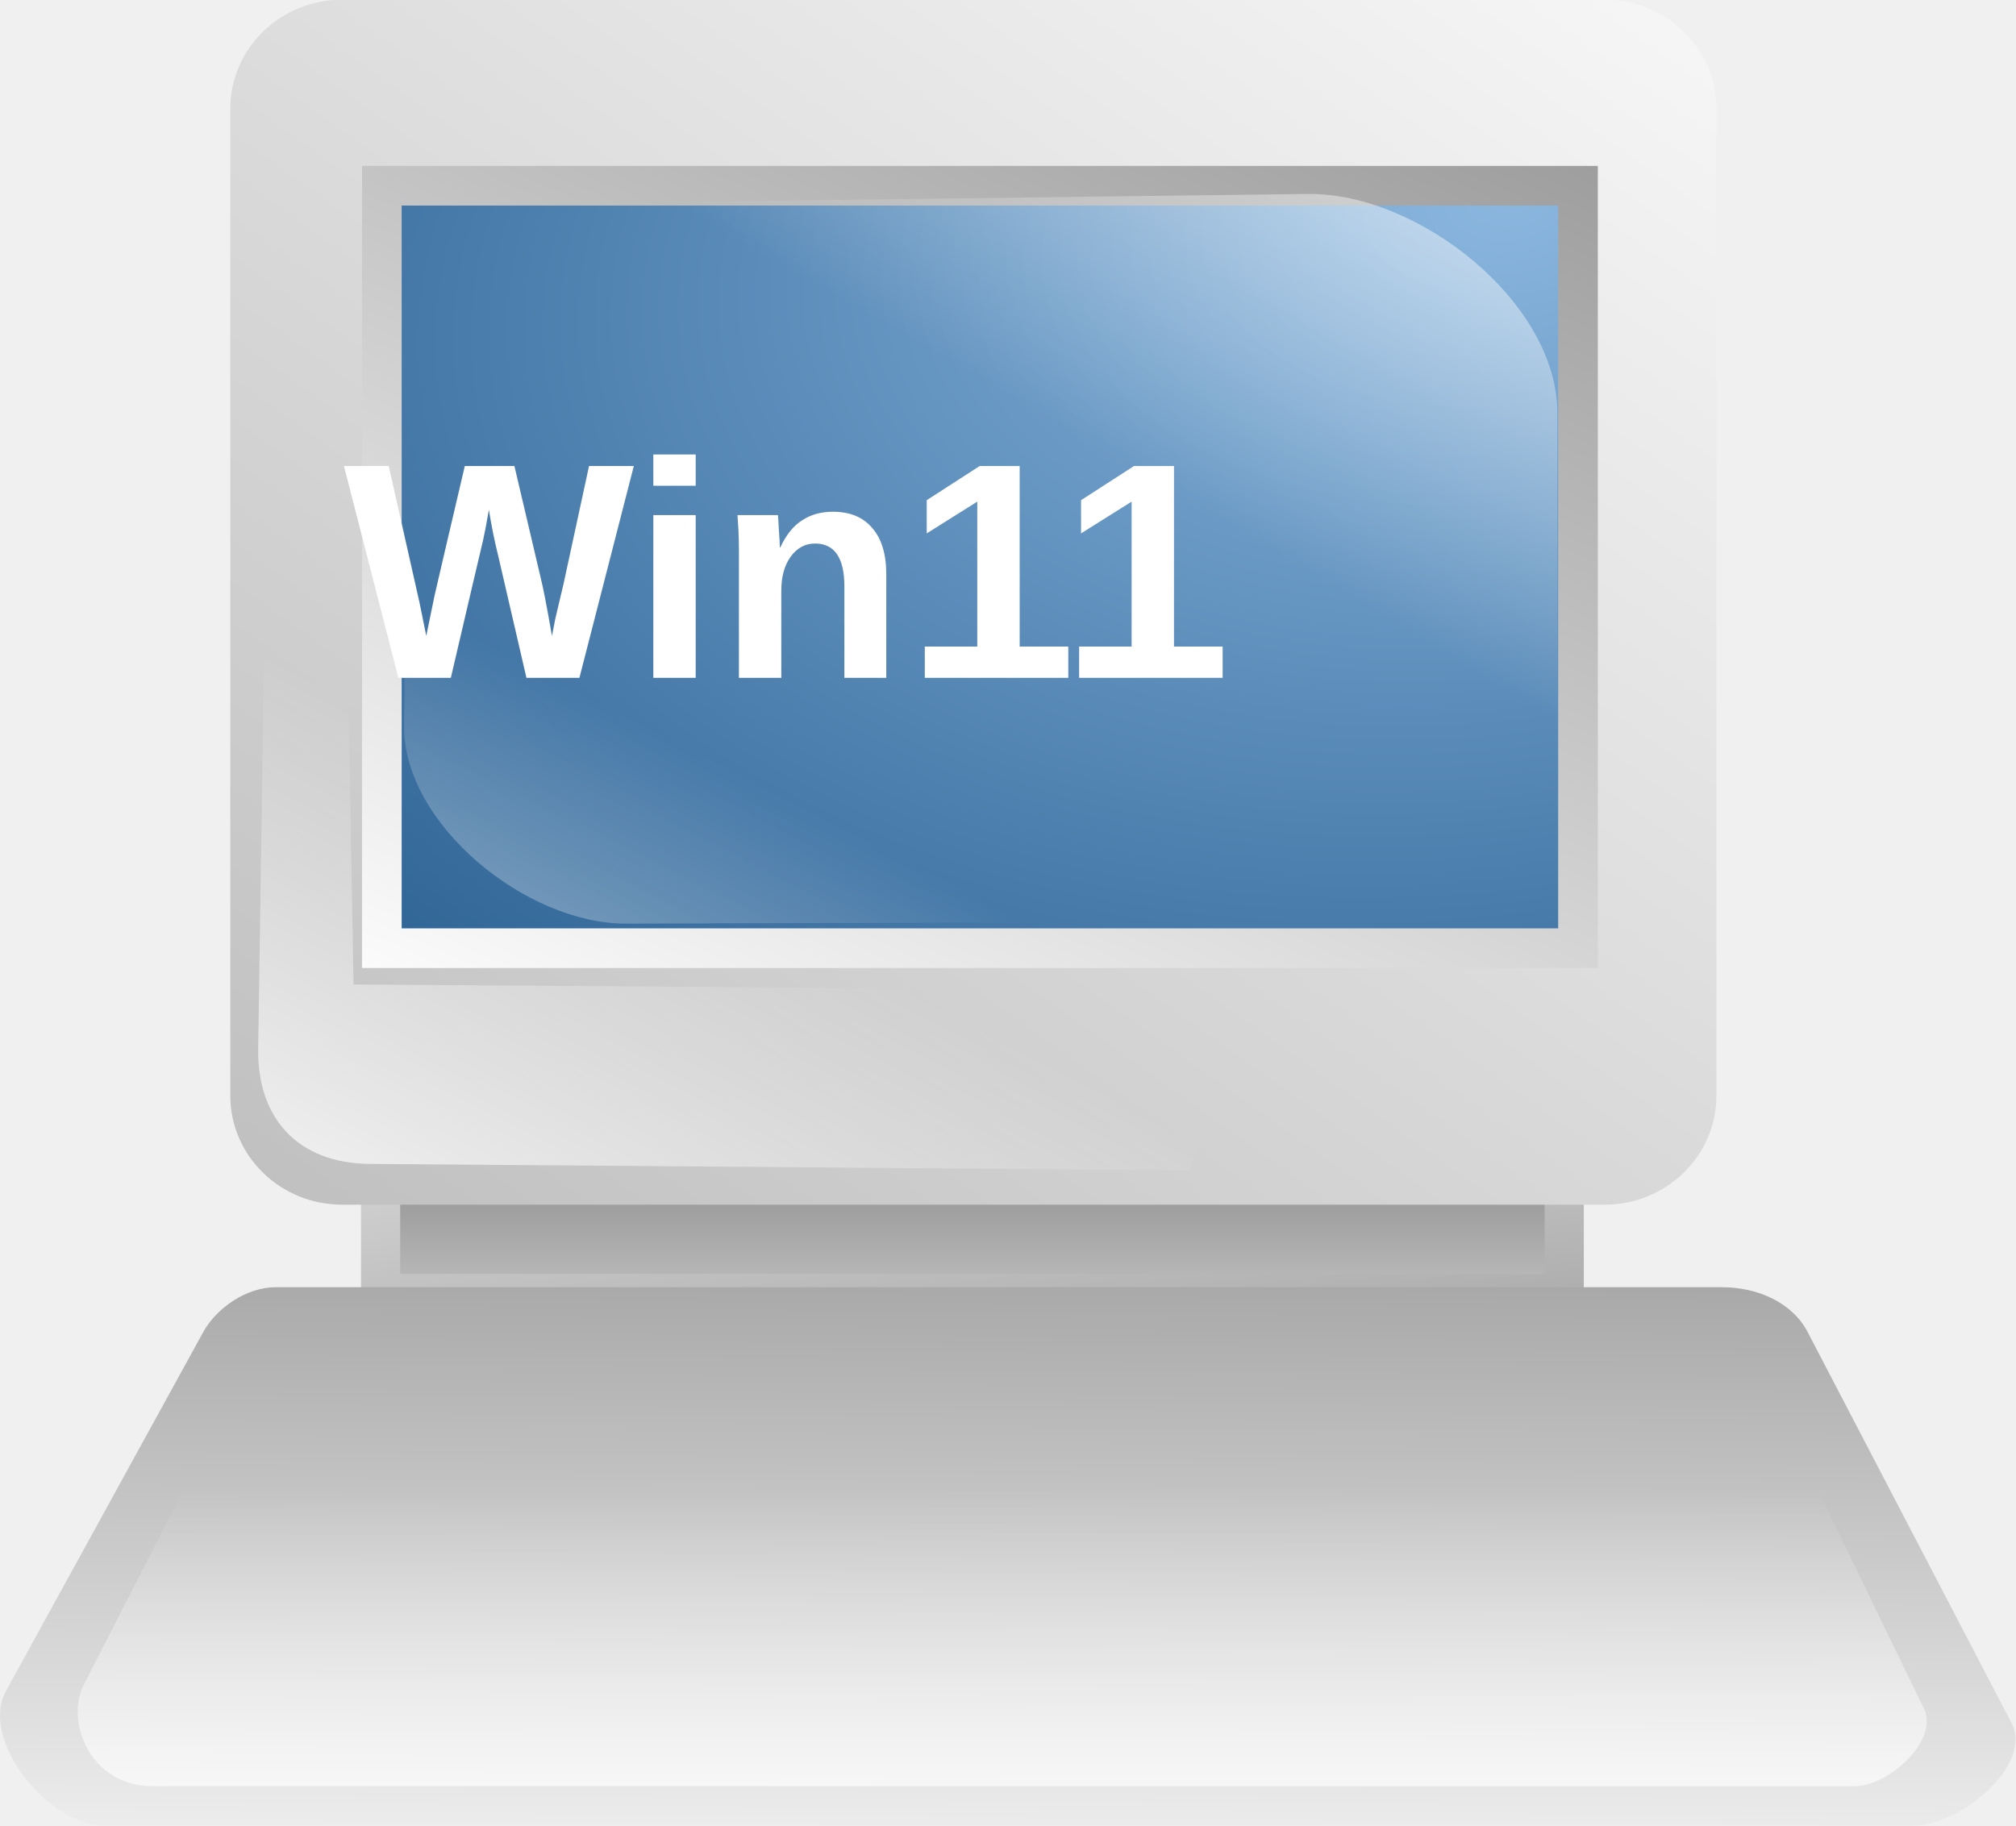
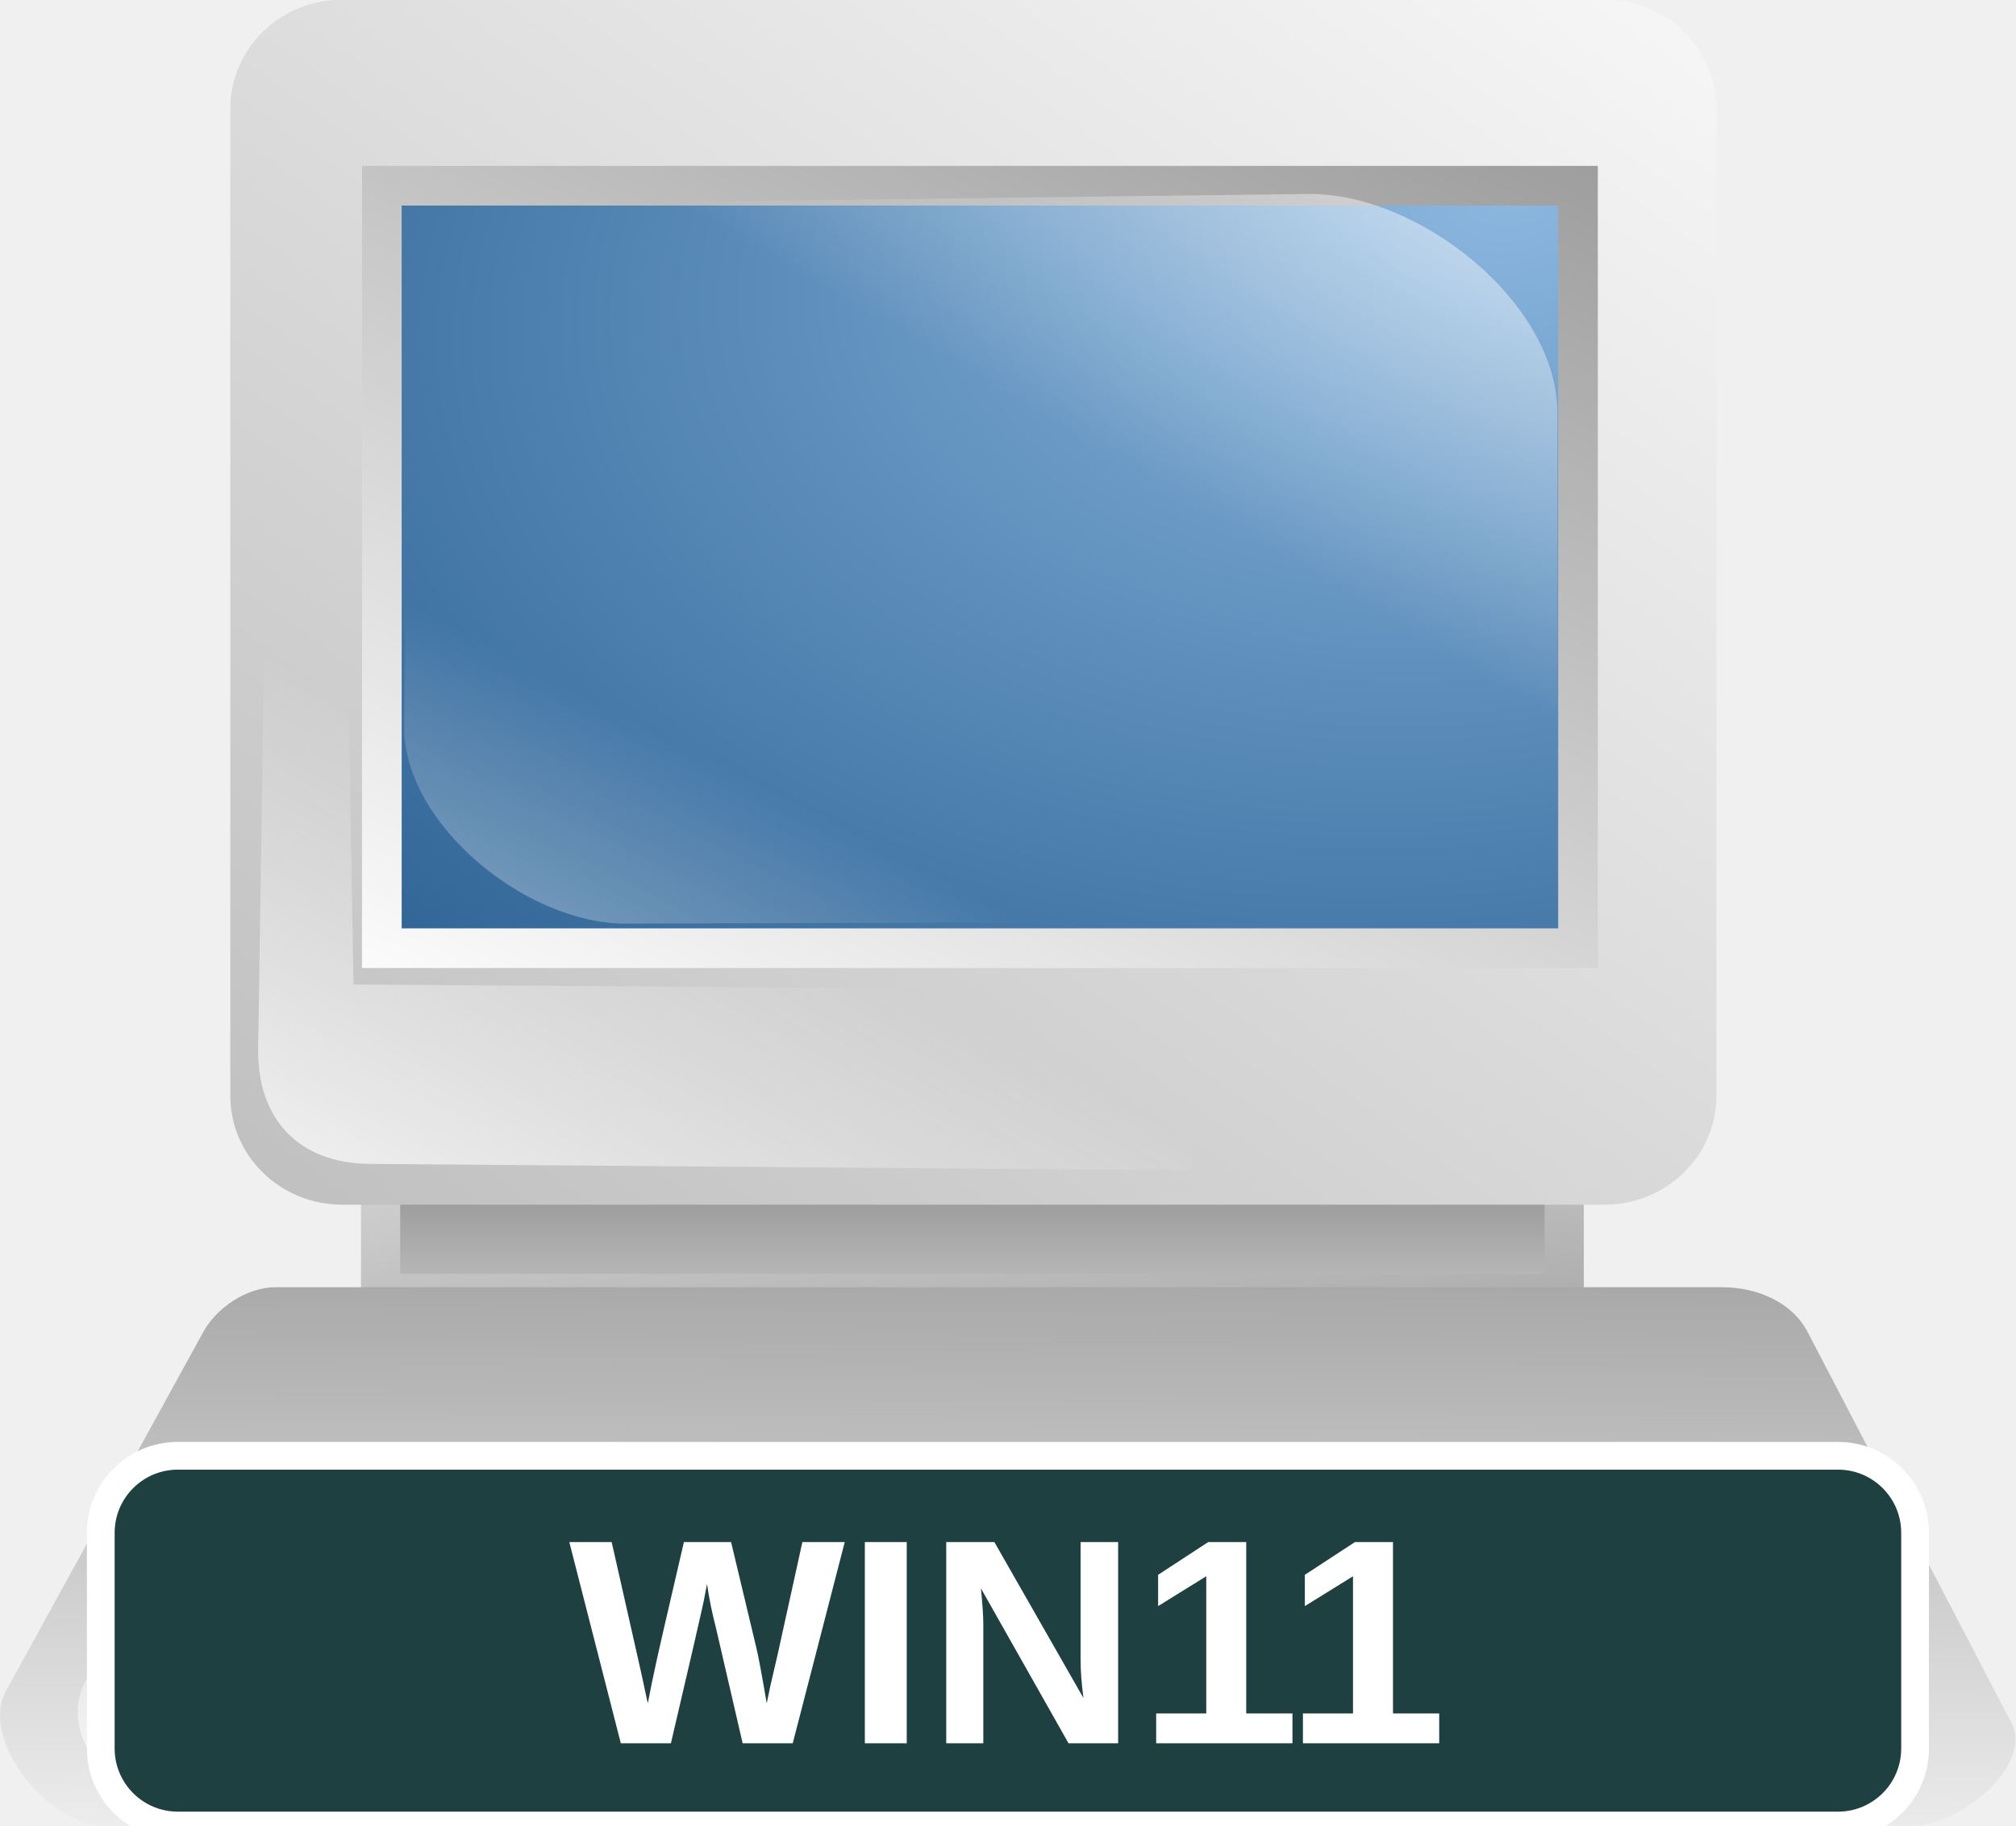
<svg xmlns="http://www.w3.org/2000/svg" xmlns:xlink="http://www.w3.org/1999/xlink" height="59.254" id="Andysvg" version="1.0" width="65.415" x="0" y="0">
  <defs id="defs3">
    <linearGradient id="linearGradient1806">
      <stop id="stop1807" offset="0" style="stop-color:#000000;stop-opacity:0.351;" />
      <stop id="stop3276" offset="0.65" style="stop-color:#000000;stop-opacity:0.134;" />
      <stop id="stop1808" offset="1" style="stop-color:#000000;stop-opacity:0;" />
    </linearGradient>
    <radialGradient cx="42.007" cy="39.008" fx="42.281" fy="39.41" id="radialGradient1977" r="11.574" xlink:href="#linearGradient1806" gradientUnits="userSpaceOnUse" />
    <linearGradient id="linearGradient893">
      <stop id="stop895" offset="0" style="stop-color:#000;stop-opacity:1;" />
      <stop id="stop896" offset="1" style="stop-color:#fff;stop-opacity:1;" />
    </linearGradient>
    <linearGradient id="linearGradient1317">
      <stop id="stop1318" offset="0" style="stop-color:#000000;stop-opacity:0.529;" />
      <stop id="stop1320" offset="0.5" style="stop-color:#000000;stop-opacity:0.174;" />
      <stop id="stop1319" offset="1" style="stop-color:#000000;stop-opacity:0;" />
    </linearGradient>
    <linearGradient id="linearGradient1133">
      <stop id="stop1134" offset="0" style="stop-color:#8bb7df;stop-opacity:1;" />
      <stop id="stop1136" offset="0.762" style="stop-color:#2a6092;stop-opacity:1;" />
      <stop id="stop1135" offset="1" style="stop-color:#375e82;stop-opacity:1;" />
    </linearGradient>
    <linearGradient id="linearGradient1098">
      <stop id="stop1099" offset="0" style="stop-color:#ffffff;stop-opacity:1;" />
      <stop id="stop1101" offset="0.5" style="stop-color:#ffffff;stop-opacity:0.223;" />
      <stop id="stop1102" offset="0.599" style="stop-color:#ffffff;stop-opacity:0;" />
      <stop id="stop1100" offset="1" style="stop-color:#ffffff;stop-opacity:0.603;" />
    </linearGradient>
    <linearGradient id="linearGradient902">
      <stop id="stop903" offset="0" style="stop-color:#000000;stop-opacity:0;" />
      <stop id="stop904" offset="1" style="stop-color:#000000;stop-opacity:0.22;" />
    </linearGradient>
    <linearGradient id="linearGradient892">
      <stop id="stop893" offset="0" style="stop-color:#ffffff;stop-opacity:0;" />
      <stop id="stop894" offset="1" style="stop-color:#fff;stop-opacity:1;" />
    </linearGradient>
    <linearGradient id="linearGradient888">
      <stop id="stop889" offset="0" style="stop-color:#626262;stop-opacity:1;" />
      <stop id="stop890" offset="1" style="stop-color:#fff;stop-opacity:1;" />
    </linearGradient>
    <linearGradient id="linearGradient891" x1="92.438" x2="27.674" xlink:href="#linearGradient888" y1="-3.91" y2="91.077" gradientTransform="matrix(0.8184166,0,0,0.530237,-9.882768,-14.58961)" gradientUnits="userSpaceOnUse" />
    <linearGradient id="linearGradient901" xlink:href="#linearGradient1806" gradientTransform="matrix(0.8517959,0,0,0.5754549,70.87534,-17.35149)" x1="9.492" y1="22.862" x2="41.72" y2="22.862" gradientUnits="userSpaceOnUse" />
    <linearGradient id="linearGradient905" x1="-77.726" x2="95.644" xlink:href="#linearGradient888" y1="208.44" y2="11.699" gradientTransform="matrix(0.7314635,0,0,0.5932693,-9.882769,-14.58962)" gradientUnits="userSpaceOnUse" />
    <radialGradient cx="60.005" cy="56.486" fx="72.108" fy="39.288" id="radialGradient1132" r="68.589" xlink:href="#linearGradient1133" gradientTransform="matrix(0.8184166,0,0,0.530237,-9.882768,-14.58961)" gradientUnits="userSpaceOnUse" />
    <linearGradient id="linearGradient1138" x1="-249.721" x2="-268.254" xlink:href="#linearGradient1806" y1="375.922" y2="75.913" gradientTransform="scale(1.087146,0.91984)" gradientUnits="userSpaceOnUse" />
    <linearGradient id="linearGradient1140" x1="45.686" x2="41.967" xlink:href="#linearGradient888" y1="110.445" y2="232.25" gradientTransform="matrix(1.274381,0,0,0.3405213,-9.882769,-14.58962)" gradientUnits="userSpaceOnUse" />
    <linearGradient id="linearGradient1141" x1="0" x2="0.93" xlink:href="#linearGradient888" y1="3.301" y2="-0.458" />
    <linearGradient id="linearGradient1144" x1="31.45" x2="31.617" xlink:href="#linearGradient892" y1="203.499" y2="251.219" gradientTransform="matrix(1.404409,0,0,0.3089952,-9.882769,-14.58962)" gradientUnits="userSpaceOnUse" />
    <linearGradient id="linearGradient1146" x1="39.811" x2="17.877" xlink:href="#linearGradient892" y1="90.197" y2="113.719" gradientTransform="matrix(0.8811179,0,0,0.4925045,-9.882769,-14.58962)" gradientUnits="userSpaceOnUse" />
    <linearGradient id="linearGradient1148" x1="39.691" x2="70.224" xlink:href="#linearGradient892" y1="49.508" y2="20.482" gradientTransform="scale(1.329144,0.752364)" gradientUnits="userSpaceOnUse" />
    <linearGradient id="linearGradient1150" x1="35.19" x2="8.346" xlink:href="#linearGradient892" y1="76.278" y2="105.425" gradientTransform="scale(1.328386,0.752793)" gradientUnits="userSpaceOnUse" />
    <linearGradient id="linearGradient1156" x1="25.221" x2="25.221" xlink:href="#linearGradient888" y1="178.489" y2="234.269" gradientTransform="matrix(1.61562,0,0,0.2685999,-9.882768,-14.58961)" gradientUnits="userSpaceOnUse" />
    <linearGradient id="linearGradient1157" x1="51.461" x2="-16.224" xlink:href="#linearGradient888" y1="269.858" y2="176.287" gradientTransform="matrix(1.61562,0,0,0.2685999,-9.882768,-14.58961)" gradientUnits="userSpaceOnUse" />
    <linearGradient id="linearGradient1166" x1="111.498" x2="107.049" xlink:href="#linearGradient1317" y1="131.252" y2="148.786" gradientTransform="matrix(0.562951,0,0,0.378005,1.021178,-9.426161)" gradientUnits="userSpaceOnUse" />
    <linearGradient id="linearGradient1167" x1="141.602" x2="88.447" xlink:href="#linearGradient888" y1="228.393" y2="133.547" gradientTransform="matrix(0.544555,0,0,0.390775,1.021178,-9.426161)" gradientUnits="userSpaceOnUse" />
    <linearGradient id="linearGradient1169" x1="146.699" x2="74.534" xlink:href="#linearGradient893" y1="224.579" y2="81.478" gradientTransform="matrix(0.546024,0,0,0.389723,1.021178,-9.426161)" gradientUnits="userSpaceOnUse" />
    <linearGradient gradientTransform="scale(0.998371,1.001632)" id="linearGradient1170" x1="0.473" x2="0.487" xlink:href="#linearGradient902" y1="-0.016" y2="1.838" />
    <linearGradient id="linearGradient1171" x1="101.107" x2="95.1" xlink:href="#linearGradient902" y1="177.778" y2="173.032" gradientTransform="matrix(0.62565,0,0,0.340123,1.021178,-9.426161)" gradientUnits="userSpaceOnUse" />
    <radialGradient cx="0.479" cy="0.533" fx="0.475" fy="0.267" id="radialGradient1315" r="0.412" xlink:href="#linearGradient1317" />
    <radialGradient cx="0.5" cy="0.5" fx="0.504" fy="0.183" id="radialGradient1316" r="0.35" xlink:href="#linearGradient1317" />
    <linearGradient id="linearGradient1404" x1="88.756" x2="88.997" xlink:href="#linearGradient892" y1="169.098" y2="182.992" gradientTransform="matrix(0.629979,0,0,0.337786,1.021178,-9.426161)" gradientUnits="userSpaceOnUse" />
    <linearGradient gradientTransform="scale(0.997825,1.00218)" id="linearGradient1505" x1="0.472" x2="0.485" xlink:href="#linearGradient902" y1="-0.025" y2="1.857" />
    <linearGradient gradientTransform="scale(0.995847,1.00417)" id="linearGradient1506" x1="0.47" x2="0.485" xlink:href="#linearGradient902" y1="-0.044" y2="1.903" />
    <linearGradient gradientTransform="scale(0.997153,1.002855)" id="linearGradient2740" x1="0.47" x2="0.485" xlink:href="#linearGradient902" y1="-0.034" y2="1.877" />
    <linearGradient id="linearGradient4283" x1="-0.773" x2="0.991" xlink:href="#linearGradient893" y1="2.084" y2="-0.034" />
    <linearGradient id="linearGradient4284" x1="-2.3960868e-17" x2="0.93" xlink:href="#linearGradient893" y1="3.301" y2="-0.458" />
    <linearGradient xlink:href="#linearGradient1806" id="linearGradient1948" gradientUnits="userSpaceOnUse" gradientTransform="scale(1.087146,0.91984)" x1="-249.721" y1="375.922" x2="-268.254" y2="75.913" />
    <linearGradient xlink:href="#linearGradient1806" id="linearGradient1950" gradientUnits="userSpaceOnUse" gradientTransform="scale(1.087146,0.91984)" x1="-249.721" y1="375.922" x2="-268.254" y2="75.913" />
    <linearGradient xlink:href="#linearGradient1806" id="linearGradient1952" gradientUnits="userSpaceOnUse" gradientTransform="scale(1.087146,0.91984)" x1="-249.721" y1="375.922" x2="-268.254" y2="75.913" />
    <linearGradient xlink:href="#linearGradient892" id="linearGradient2625" gradientUnits="userSpaceOnUse" gradientTransform="scale(1.329144,0.752364)" x1="39.691" y1="49.508" x2="70.224" y2="20.482" />
    <linearGradient xlink:href="#linearGradient892" id="linearGradient2627" gradientUnits="userSpaceOnUse" gradientTransform="scale(1.328386,0.752793)" x1="35.19" y1="76.278" x2="8.346" y2="105.425" />
    <linearGradient xlink:href="#linearGradient888" id="linearGradient2633" gradientUnits="userSpaceOnUse" gradientTransform="matrix(0.3870648,0,0,0.2694829,71.57581,-24.08732)" x1="92.438" y1="-3.91" x2="27.674" y2="91.077" />
    <linearGradient xlink:href="#linearGradient892" id="linearGradient2635" gradientUnits="userSpaceOnUse" gradientTransform="matrix(0.8821916,0,0,0.491702,-8.906931,-15.27731)" x1="39.691" y1="49.508" x2="70.224" y2="20.482" />
    <linearGradient xlink:href="#linearGradient892" id="linearGradient2637" gradientUnits="userSpaceOnUse" gradientTransform="matrix(0.8816883,0,0,0.4919824,-10.70168,-14.28309)" x1="35.19" y1="76.278" x2="8.346" y2="105.425" />
  </defs>
  <rect height="5.409" id="rect1155" style="fill:url(#linearGradient1156);fill-opacity:1;fill-rule:evenodd;stroke:url(#linearGradient1157);stroke-width:0.953pt" width="38.406" x="12.35" y="36.575" />
  <path d="M 0.193,54.885 C -0.674,56.463 1.558,59.254 3.393,59.254 L 62.069,59.254 C 63.629,59.254 65.976,57.281 65.27,55.925 L 58.655,43.235 C 58.146,42.258 57.006,41.779 55.881,41.779 L 8.941,41.779 C 8.014,41.779 7.032,42.438 6.594,43.235 L 0.193,54.885 z " id="path1139" style="fill:url(#linearGradient1140);fill-opacity:1;fill-rule:evenodd;stroke-width:1.447pt" />
  <rect height="39.11" id="rect1137" rx="3.627" ry="3.537" style="fill:url(#linearGradient905);fill-opacity:1;fill-rule:evenodd;stroke-width:1.628" width="48.221" x="7.473" y="-0.01" />
  <rect height="24.747" id="rect1131" style="fill:url(#radialGradient1132);fill-opacity:1;fill-rule:evenodd;stroke:url(#linearGradient891);stroke-width:0.965pt" width="38.813" x="12.39" y="6.028" />
  <path d="M 8.591,19.782 L 8.377,34.033 C 8.343,36.304 9.671,37.759 12.004,37.777 L 38.569,37.985 L 41.129,32.16 L 11.471,31.952 L 11.258,19.678 L 8.591,19.782 z " id="path1145" style="fill:url(#linearGradient1146);fill-opacity:1;fill-rule:evenodd;stroke-width:1pt" />
  <path d="M 2.721,54.675 C 2.111,55.867 2.909,57.975 4.97,57.975 L 60.18,57.975 C 61.276,57.975 62.926,56.485 62.43,55.461 L 57.78,45.875 C 57.422,45.136 56.621,44.774 55.831,44.774 L 8.869,44.774 C 8.218,44.774 7.527,45.272 7.22,45.875 L 2.721,54.675 z " id="path1143" style="fill:url(#linearGradient1144);fill-opacity:1;fill-rule:evenodd;stroke-width:1pt" />
  <path d="M 19.011,6.59 L 42.427,6.295 C 46.041,6.249 50.532,9.83 50.532,13.389 L 50.532,24.031 L 18.711,23.735 L 19.011,6.59 z " id="path1147" style="fill:url(#linearGradient2635);fill-opacity:1;fill-rule:evenodd;stroke-width:1pt" />
  <path d="M 41.293,29.916 L 20.31,29.978 C 17.071,29.987 13.079,26.74 13.111,23.551 L 13.206,14.017 L 41.715,14.557 L 41.293,29.916 z " id="path1149" style="fill:url(#linearGradient2637);fill-opacity:1;fill-rule:evenodd;stroke-width:1pt" />
-   <g id="layer1">
-     <text xml:space="preserve" style="font-size:10px;text-align:center;letter-spacing:0px;writing-mode:lr-tb;direction:ltr;text-anchor:middle;fill:#ffffff;fill-opacity:1;stroke-width:1.002;stroke-dasharray:none" x="31.8" y="22" id="text1">
-       <tspan id="tspan1" x="31.8" y="22" style="font-style:normal;font-variant:normal;font-weight:bold;font-stretch:normal;font-size:10px;font-family:Arial;-inkscape-font-specification:'Arial Bold';letter-spacing:0px;fill:#ffffff;fill-opacity:1">Win11</tspan>
-     </text>
+   <g id="cqu-label">
+     <rect x="3.27" y="47.25" width="58.87" height="12.0" rx="2.5" fill="#1f4040" stroke="#ffffff" stroke-width="0.9" />
+     <text x="32.71" y="56.58" font-family="Arial, Helvetica, sans-serif" font-size="9.50" font-weight="bold" text-anchor="middle" fill="#ffffff">WIN11</text>
  </g>
</svg>
